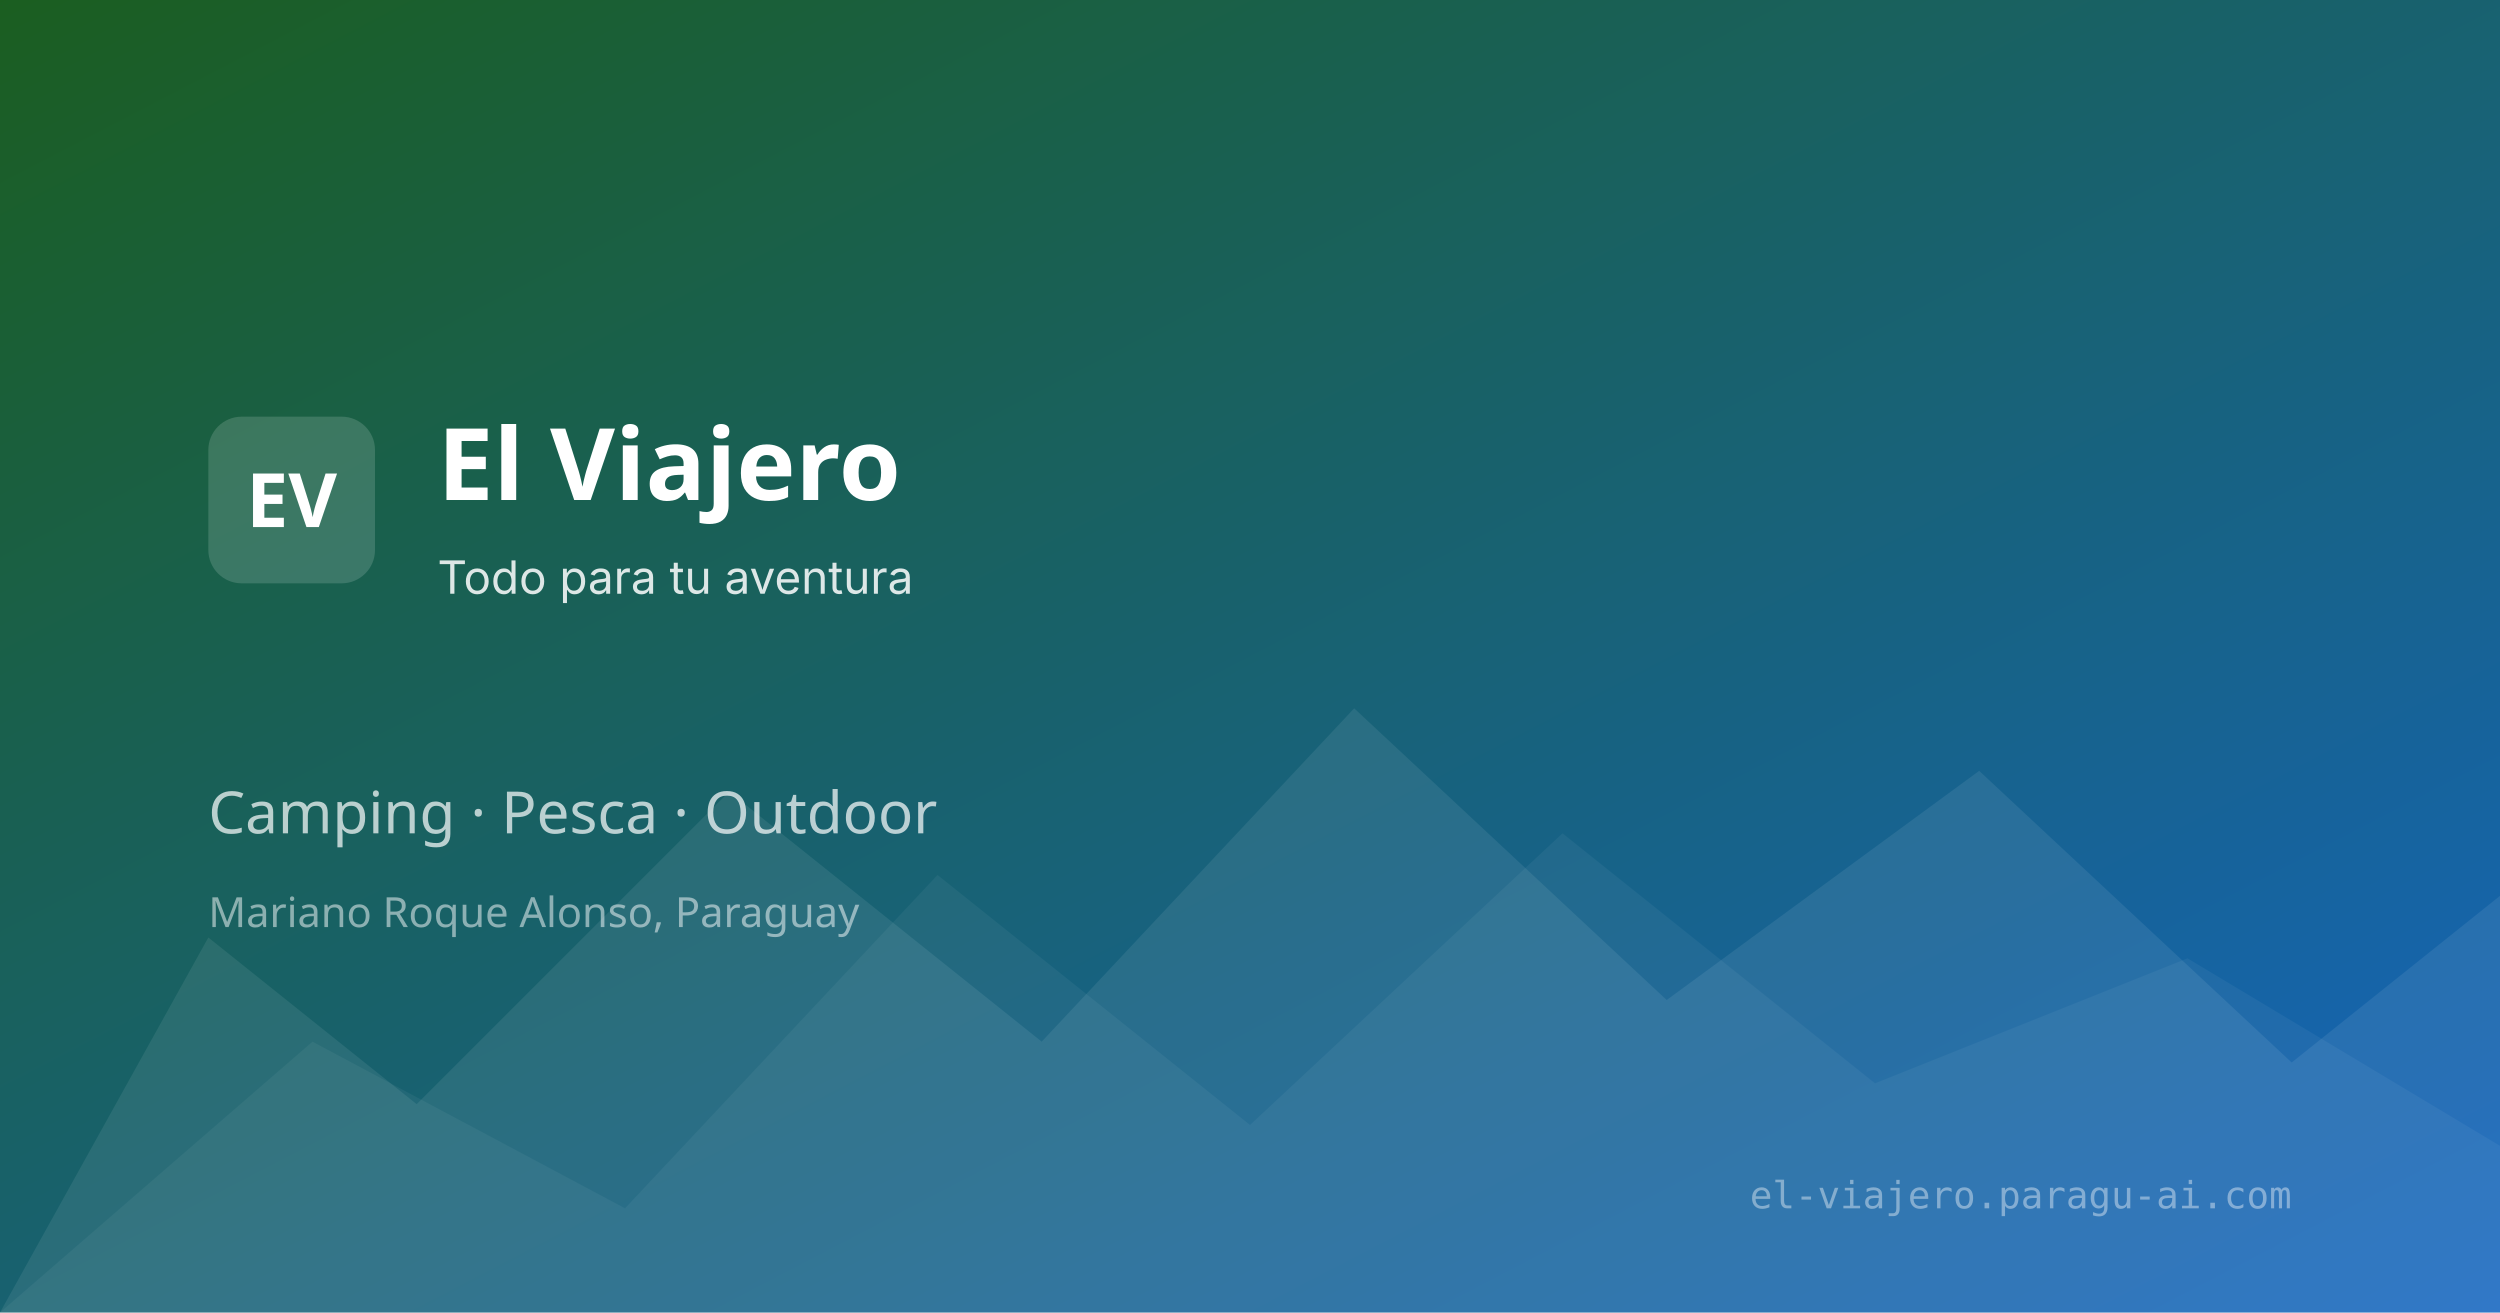
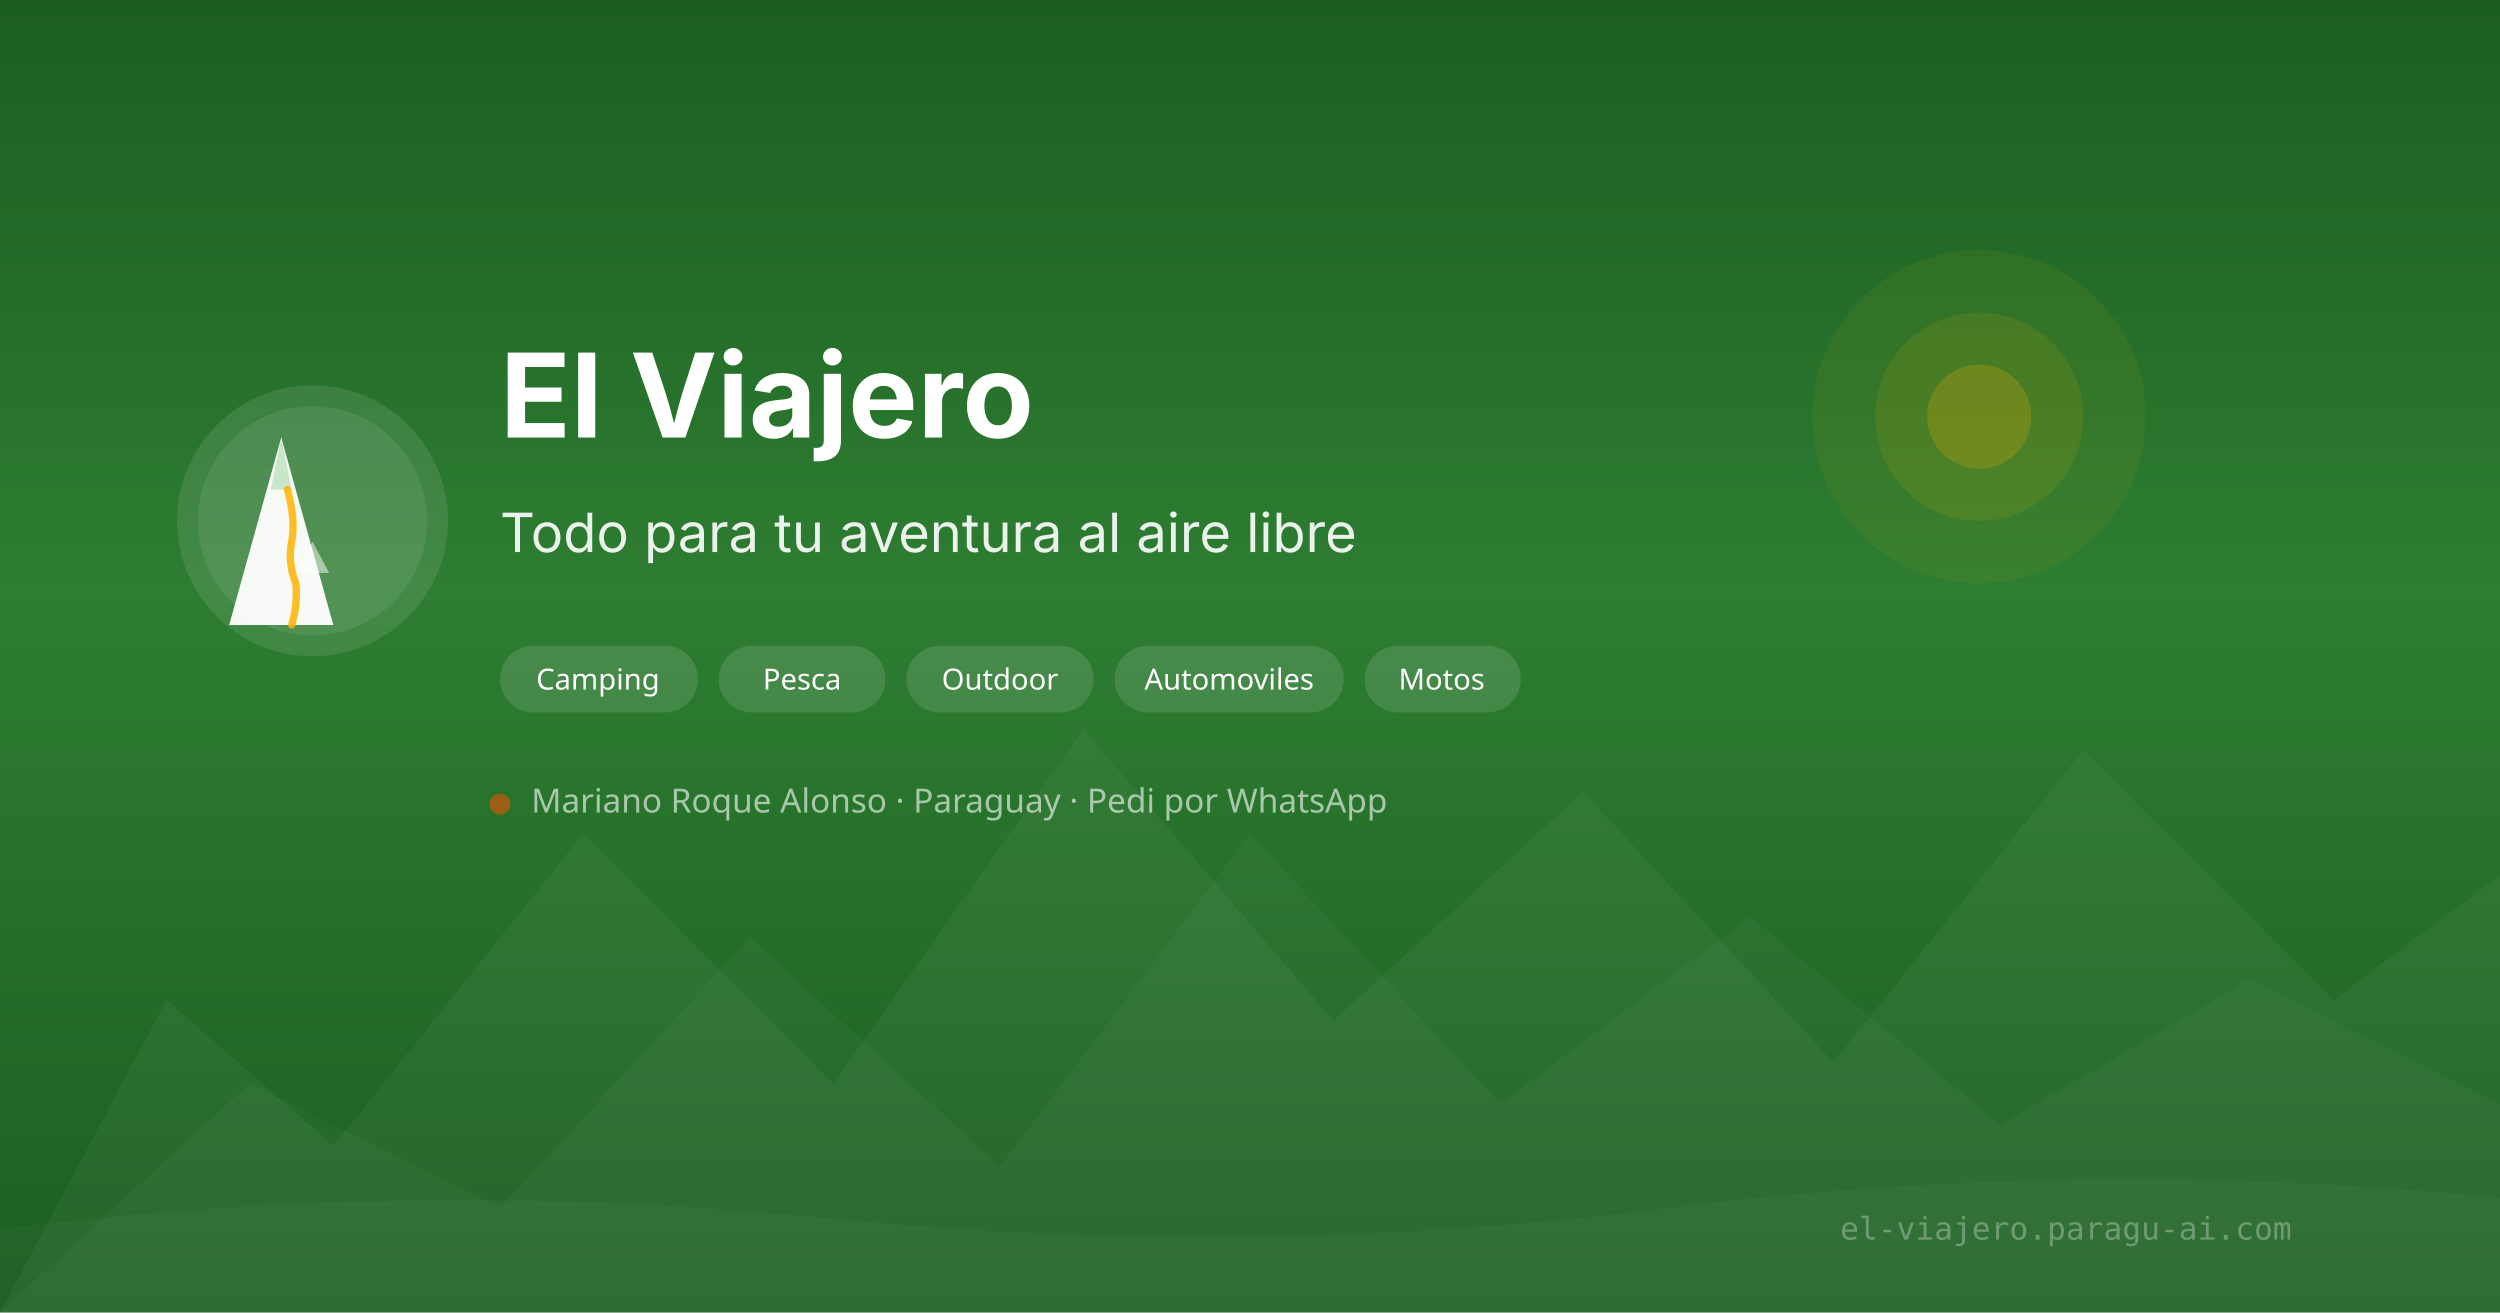
<svg xmlns="http://www.w3.org/2000/svg" viewBox="0 0 1200 630">
  <defs>
-     <linearGradient id="og-bg" x1="0" y1="0" x2="1" y2="1">
+     <linearGradient id="ogbg" x1="0" y1="0" x2="0" y2="1">
      <stop offset="0%" stop-color="#1B5E20" />
-       <stop offset="100%" stop-color="#1565C0" />
+       <stop offset="45%" stop-color="#2E7D32" />
+       <stop offset="100%" stop-color="#1B5E20" />
+     </linearGradient>
+     <linearGradient id="ogmount" x1="0" y1="1" x2="0" y2="0">
+       <stop offset="0%" stop-color="#2E7D32" />
+       <stop offset="100%" stop-color="#43A047" />
+     </linearGradient>
+     <linearGradient id="ogsun" x1="0" y1="0" x2="0" y2="1">
+       <stop offset="0%" stop-color="#FFB300" />
+       <stop offset="100%" stop-color="#E65100" />
    </linearGradient>
  </defs>
-   <rect width="1200" height="630" fill="url(#og-bg)" />
-   <path d="M0 630 L100 450 L200 530 L350 380 L500 500 L650 340 L800 480 L950 370 L1100 510 L1200 430 L1200 630Z" fill="white" opacity="0.08" />
-   <path d="M0 630 L150 500 L300 580 L450 420 L600 540 L750 400 L900 520 L1050 460 L1200 550 L1200 630Z" fill="white" opacity="0.05" />
-   <rect x="100" y="200" width="80" height="80" rx="16" fill="white" opacity="0.15" />
-   <text x="140" y="253" font-family="sans-serif" font-size="36" fill="white" text-anchor="middle" font-weight="bold">EV</text>
-   <text x="210" y="240" font-family="'Poppins',sans-serif" font-size="48" fill="white" font-weight="bold">El Viajero</text>
-   <text x="210" y="285" font-family="'Inter',sans-serif" font-size="22" fill="white" opacity="0.85">Todo para tu aventura</text>
-   <text x="100" y="400" font-family="sans-serif" font-size="28" fill="white" opacity="0.7">Camping · Pesca · Outdoor</text>
-   <text x="100" y="445" font-family="sans-serif" font-size="20" fill="white" opacity="0.5">Mariano Roque Alonso, Paraguay</text>
-   <text x="1100" y="580" font-family="monospace" font-size="18" fill="white" opacity="0.4" text-anchor="end">el-viajero.paragu-ai.com</text>
+   <rect width="1200" height="630" fill="url(#ogbg)" />
+   <path d="M0 630 L80 480 L160 550 L280 400 L400 520 L520 350 L640 490 L760 380 L880 510 L1000 360 L1120 480 L1200 420 L1200 630Z" fill="white" opacity="0.04" />
+   <path d="M0 630 L120 520 L240 580 L360 450 L480 560 L600 400 L720 530 L840 440 L960 540 L1080 470 L1200 530 L1200 630Z" fill="white" opacity="0.03" />
+   <circle cx="950" cy="200" r="80" fill="#FFB300" opacity="0.06" />
+   <circle cx="950" cy="200" r="50" fill="#FFB300" opacity="0.1" />
+   <circle cx="950" cy="200" r="25" fill="#FFB300" opacity="0.2" />
+   <g transform="translate(80, 180)">
+     <circle cx="70" cy="70" r="65" fill="white" opacity="0.1" />
+     <circle cx="70" cy="70" r="55" fill="white" opacity="0.08" />
+     <path d="M30 120 L55 30 L80 120Z" fill="white" opacity="0.95" />
+     <path d="M55 30 L50 55 L60 55Z" fill="#C8E6C9" />
+     <path d="M58 55 Q62 70 60 80 Q58 90 62 100 Q63 110 60 120" stroke="#FFB300" stroke-width="3.5" fill="none" stroke-linecap="round" opacity="0.85" />
+     <path d="M62 95 L70 80 L78 95Z" fill="white" opacity="0.5" />
+   </g>
+   <text x="240" y="210" font-family="system-ui,-apple-system,sans-serif" font-size="56" fill="white" font-weight="700">El Viajero</text>
+   <text x="240" y="265" font-family="system-ui,-apple-system,sans-serif" font-size="26" fill="white" opacity="0.9">Todo para tu aventura al aire libre</text>
+   <g transform="translate(240, 310)">
+     <rect x="0" y="0" width="95" height="32" rx="16" fill="white" opacity="0.12" />
+     <text x="47" y="21" font-family="system-ui,sans-serif" font-size="14" fill="white" text-anchor="middle" font-weight="500">Camping</text>
+     <rect x="105" y="0" width="80" height="32" rx="16" fill="white" opacity="0.12" />
+     <text x="145" y="21" font-family="system-ui,sans-serif" font-size="14" fill="white" text-anchor="middle" font-weight="500">Pesca</text>
+     <rect x="195" y="0" width="90" height="32" rx="16" fill="white" opacity="0.12" />
+     <text x="240" y="21" font-family="system-ui,sans-serif" font-size="14" fill="white" text-anchor="middle" font-weight="500">Outdoor</text>
+     <rect x="295" y="0" width="110" height="32" rx="16" fill="white" opacity="0.12" />
+     <text x="350" y="21" font-family="system-ui,sans-serif" font-size="14" fill="white" text-anchor="middle" font-weight="500">Automoviles</text>
+     <rect x="415" y="0" width="75" height="32" rx="16" fill="white" opacity="0.12" />
+     <text x="452" y="21" font-family="system-ui,sans-serif" font-size="14" fill="white" text-anchor="middle" font-weight="500">Motos</text>
+   </g>
+   <g transform="translate(240, 390)">
+     <circle cx="0" cy="-4" r="5" fill="#E65100" opacity="0.6" />
+     <text x="15" y="0" font-family="system-ui,sans-serif" font-size="16" fill="white" opacity="0.6">Mariano Roque Alonso · Paraguay · Pedi por WhatsApp</text>
+   </g>
+   <path d="M0 590 Q200 565 400 585 Q600 605 800 580 Q1000 555 1200 575 L1200 630 L0 630Z" fill="white" opacity="0.03" />
+   <text x="1100" y="595" font-family="monospace" font-size="15" fill="white" opacity="0.3" text-anchor="end">el-viajero.paragu-ai.com</text>
</svg>
